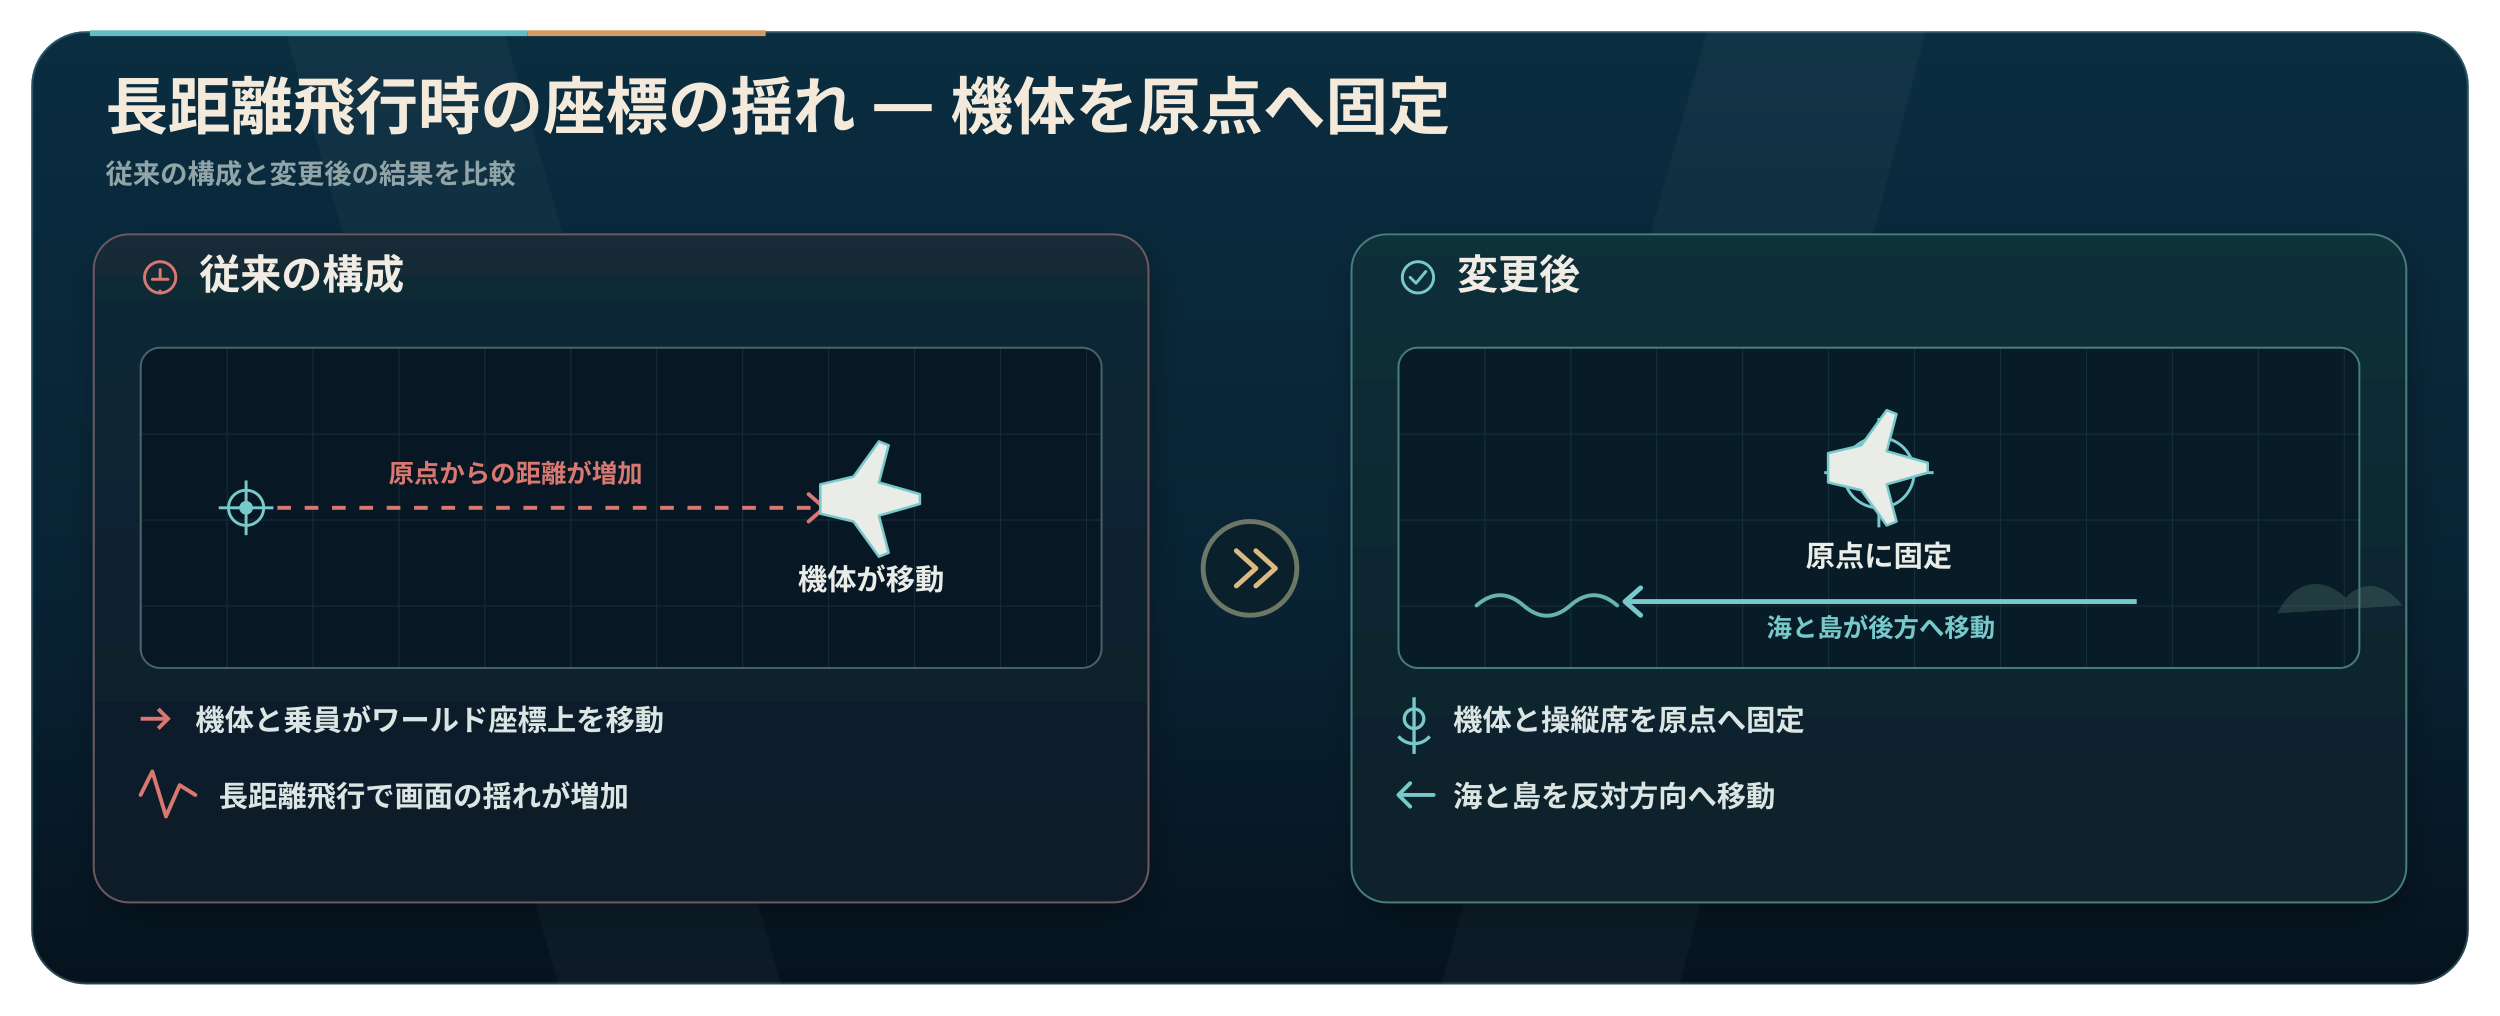
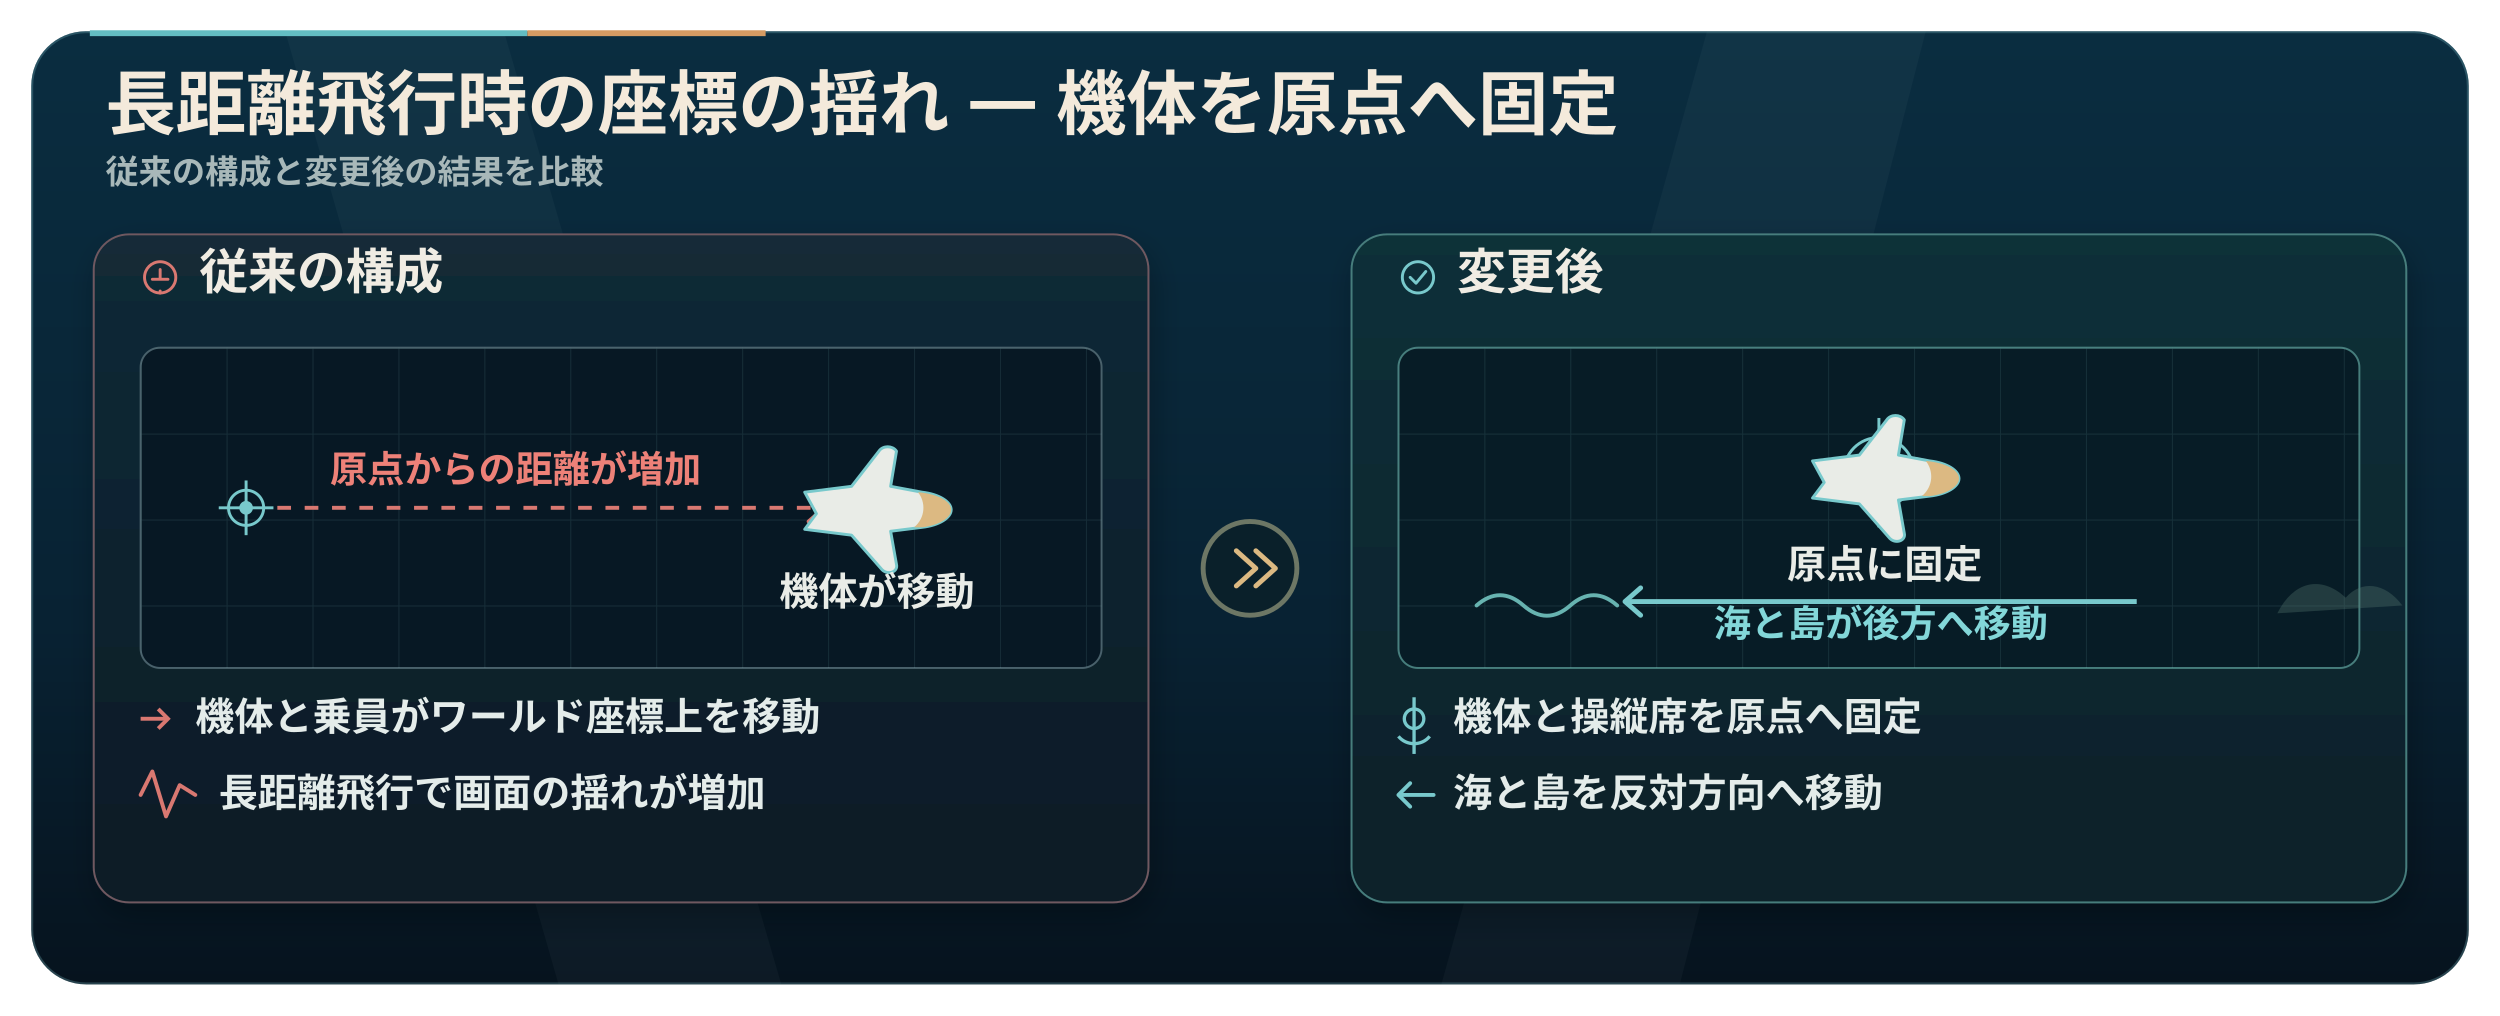
<svg xmlns="http://www.w3.org/2000/svg" width="1280" height="520" viewBox="0 0 1280 520" role="img" aria-labelledby="title desc">
  <defs>
    <linearGradient id="background" x1="0" y1="0" x2="0" y2="1">
      <stop stop-color="#0a2d40" />
      <stop offset=".62" stop-color="#082233" />
      <stop offset="1" stop-color="#06131e" />
    </linearGradient>
    <linearGradient id="beforeCard" x1="0" y1="0" x2="0" y2="1">
      <stop stop-color="#122a37" />
      <stop offset="1" stop-color="#0a1b26" />
    </linearGradient>
    <linearGradient id="afterCard" x1="0" y1="0" x2="0" y2="1">
      <stop stop-color="#0c3039" />
      <stop offset="1" stop-color="#082029" />
    </linearGradient>
    <pattern id="grid" width="44" height="44" patternUnits="userSpaceOnUse">
      <path d="M44 0H0V44" fill="none" stroke="#8fd4d7" stroke-opacity=".11" />
    </pattern>
    <filter id="shadow" x="-15%" y="-15%" width="130%" height="140%">
      <feDropShadow dy="7" stdDeviation="8" flood-color="#000" flood-opacity=".26" />
    </filter>
    <style>
      text{font-family:"Noto Sans JP","Yu Gothic UI","Segoe UI",sans-serif}
-       .title{fill:#f4eadb;font-size:32px;font-weight:700}.sub{fill:#91a5a8;font-size:14px;font-weight:600}
-       .cardTitle{fill:#f0ece3;font-size:21px;font-weight:700}.label{fill:#e9ece7;font-size:15px;font-weight:650}
-       .muted{fill:#9faeb0;font-size:13px;font-weight:550}.danger{fill:#d97871;font-size:13px;font-weight:650}
-       .accent{fill:#78c9cc;font-size:13px;font-weight:650}.fact{fill:#dbe5e3;font-size:15px;font-weight:600}
+       .title{fill:#f4eadb;font-size:36px;font-weight:700}.sub{fill:#a8b8b9;font-size:17px;font-weight:600}
+       .cardTitle{fill:#f0ece3;font-size:25px;font-weight:700}.label{fill:#e9ece7;font-size:20px;font-weight:650}
+       .muted{fill:#aebbbc;font-size:18px;font-weight:550}.danger{fill:#ed8178;font-size:19px;font-weight:650}
+       .accent{fill:#83d7d9;font-size:19px;font-weight:650}.fact{fill:#e4ecea;font-size:20px;font-weight:600}
    </style>
  </defs>
  <rect x="16" y="16" width="1248" height="488" rx="28" fill="url(#background)" />
  <path d="M146 16h112l142 488H286zM874 16h112l-126 488H738z" fill="#d1f7f4" fill-opacity=".035" />
  <rect x="16.5" y="16.5" width="1247" height="487" rx="27.5" fill="none" stroke="#73aeb9" stroke-opacity=".31" />
  <path d="M46 17H270" stroke="#63bdc3" stroke-width="3" />
  <path d="M270 17H392" stroke="#d59b63" stroke-width="3" />
  <text x="54" y="66" class="title">長距離飛行時の座標の揺れ — 機体を原点へ固定</text>
  <text x="54" y="94" class="sub">従来の構成と変更後の結果を比較</text>
  <g filter="url(#shadow)">
    <rect x="48" y="120" width="540" height="342" rx="18" fill="url(#beforeCard)" stroke="#6f5960" />
    <rect x="692" y="120" width="540" height="342" rx="18" fill="url(#afterCard)" stroke="#467d7c" />
  </g>
  <g transform="translate(72 148)">
    <circle cx="10" cy="-6" r="8" fill="none" stroke="#d97871" stroke-width="1.5" />
    <path d="M10-10v5M10 1v1M6-5h8" fill="none" stroke="#d97871" stroke-width="1.5" stroke-linecap="round" />
    <text x="30" y="0" class="cardTitle">従来の構成</text>
  </g>
  <g transform="translate(716 148)">
    <circle cx="10" cy="-6" r="8" fill="none" stroke="#78c9cc" stroke-width="1.5" />
    <path d="M6-6l3 3 5-6" fill="none" stroke="#78c9cc" stroke-width="1.5" stroke-linecap="round" stroke-linejoin="round" />
    <text x="30" y="0" class="cardTitle">変更後</text>
  </g>
  <g transform="translate(72 178)">
    <rect width="492" height="164" rx="10" fill="#071824" stroke="#49616b" />
    <rect width="492" height="164" rx="10" fill="url(#grid)" />
    <g transform="translate(54 82)" fill="none" stroke="#78c9cc" stroke-width="1.5">
      <circle r="9" />
      <path d="M-14 0h28M0-14v28" />
    </g>
    <circle cx="54" cy="82" r="3.5" fill="#78c9cc" />
    <path d="M70 82H350" fill="none" stroke="#d97871" stroke-width="2" stroke-dasharray="7 7" />
    <path d="M342 75l8 7-8 7" fill="none" stroke="#d97871" stroke-width="2" stroke-linecap="round" stroke-linejoin="round" />
    <text x="192" y="69" class="danger" text-anchor="middle">原点からの距離が増加</text>
    <g transform="translate(374 70)">
-       <path d="M-26 0l17-4 13-18 5 2-5 19 21 6v5L4 16l5 19-5 2-13-18-17-4z" fill="#e9ece7" stroke="#78c9cc" stroke-width="1.3" stroke-linejoin="round" />
-       <text x="0" y="54" class="label" text-anchor="middle">機体が移動</text>
+       <path d="M-34 4L-10 1 4-17C6-20 11-20 13-17L10 1 26 4C35 5 41 9 41 13S35 21 26 22L10 24 13 41C14 45 8 47 5 43L-10 26-34 23-28 15Z" fill="#e9ece7" stroke="#78c9cc" stroke-width="1.5" stroke-linejoin="round" />
+       <path d="M24 4C35 5 41 9 41 13S35 21 26 22H22C28 17 28 9 24 4Z" fill="#dcb982" />
+       <text x="3" y="62" class="label" text-anchor="middle">機体が移動</text>
    </g>
  </g>
  <g transform="translate(72 368)">
    <path d="M0 0h14" stroke="#d97871" stroke-width="2" />
    <path d="M9-5l5 5-5 5" fill="none" stroke="#d97871" stroke-width="2" />
    <text x="28" y="6" class="fact">機体と乗員がワールド座標上を移動</text>
    <path d="M0 39l6-12 7 23 7-16 8 5" fill="none" stroke="#d97871" stroke-width="2" stroke-linecap="round" stroke-linejoin="round" />
    <text x="40" y="45" class="fact">長距離飛行で画面の揺れが増加</text>
  </g>
  <g transform="translate(716 178)">
    <rect width="492" height="164" rx="10" fill="#071c26" stroke="#467d7c" />
    <rect width="492" height="164" rx="10" fill="url(#grid)" />
    <g transform="translate(246 64)" fill="none" stroke="#78c9cc" stroke-width="1.5">
      <circle r="18" />
      <path d="M-28 0h56M0-28v56" />
    </g>
    <circle cx="246" cy="64" r="4" fill="#dcb982" />
    <g transform="translate(246 54)">
-       <path d="M-26 0l17-4 13-18 5 2-5 19 21 6v5L4 16l5 19-5 2-13-18-17-4z" fill="#e9ece7" stroke="#78c9cc" stroke-width="1.3" stroke-linejoin="round" />
-       <text x="0" y="58" class="label" text-anchor="middle">原点に固定</text>
+       <path d="M-34 4L-10 1 4-17C6-20 11-20 13-17L10 1 26 4C35 5 41 9 41 13S35 21 26 22L10 24 13 41C14 45 8 47 5 43L-10 26-34 23-28 15Z" fill="#e9ece7" stroke="#78c9cc" stroke-width="1.5" stroke-linejoin="round" />
+       <path d="M24 4C35 5 41 9 41 13S35 21 26 22H22C28 17 28 9 24 4Z" fill="#dcb982" />
+       <text x="3" y="64" class="label" text-anchor="middle">原点に固定</text>
    </g>
    <g transform="translate(40 132)" fill="none" stroke="#67b3b0" stroke-width="2" stroke-linecap="round">
      <path d="M0 0c8-7 16-7 24 0s16 7 24 0 16-7 24 0" />
      <path d="M410 4c8-16 22-20 35-8 8-9 20-8 29 4z" fill="#577b72" fill-opacity=".34" stroke="none" />
    </g>
    <path d="M378 130H116" fill="none" stroke="#78c9cc" stroke-width="2.5" />
    <path d="M124 123l-8 7 8 7" fill="none" stroke="#78c9cc" stroke-width="2.5" stroke-linecap="round" stroke-linejoin="round" />
    <text x="247" y="148" class="accent" text-anchor="middle">海と島が後方へ移動</text>
  </g>
  <g transform="translate(716 368)">
    <g fill="none" stroke="#78c9cc" stroke-width="1.7">
      <circle cx="8" cy="0" r="5" />
      <path d="M8-11v29M0 9c4 5 12 5 16 0" />
    </g>
    <text x="28" y="6" class="fact">機体と操縦席を原点へ固定</text>
    <path d="M18 39H0M6 33l-6 6 6 6" fill="none" stroke="#78c9cc" stroke-width="2" stroke-linecap="round" stroke-linejoin="round" />
    <text x="28" y="45" class="fact">海と島を反対方向へ移動</text>
  </g>
  <g transform="translate(640 291)" fill="none" stroke="#dcb982" stroke-width="2.5" stroke-linecap="round" stroke-linejoin="round">
    <circle r="24" fill="#0a202a" stroke="#6d7765" />
    <path d="M-7-9l10 9-10 9M3-9l10 9-10 9" />
  </g>
</svg>
